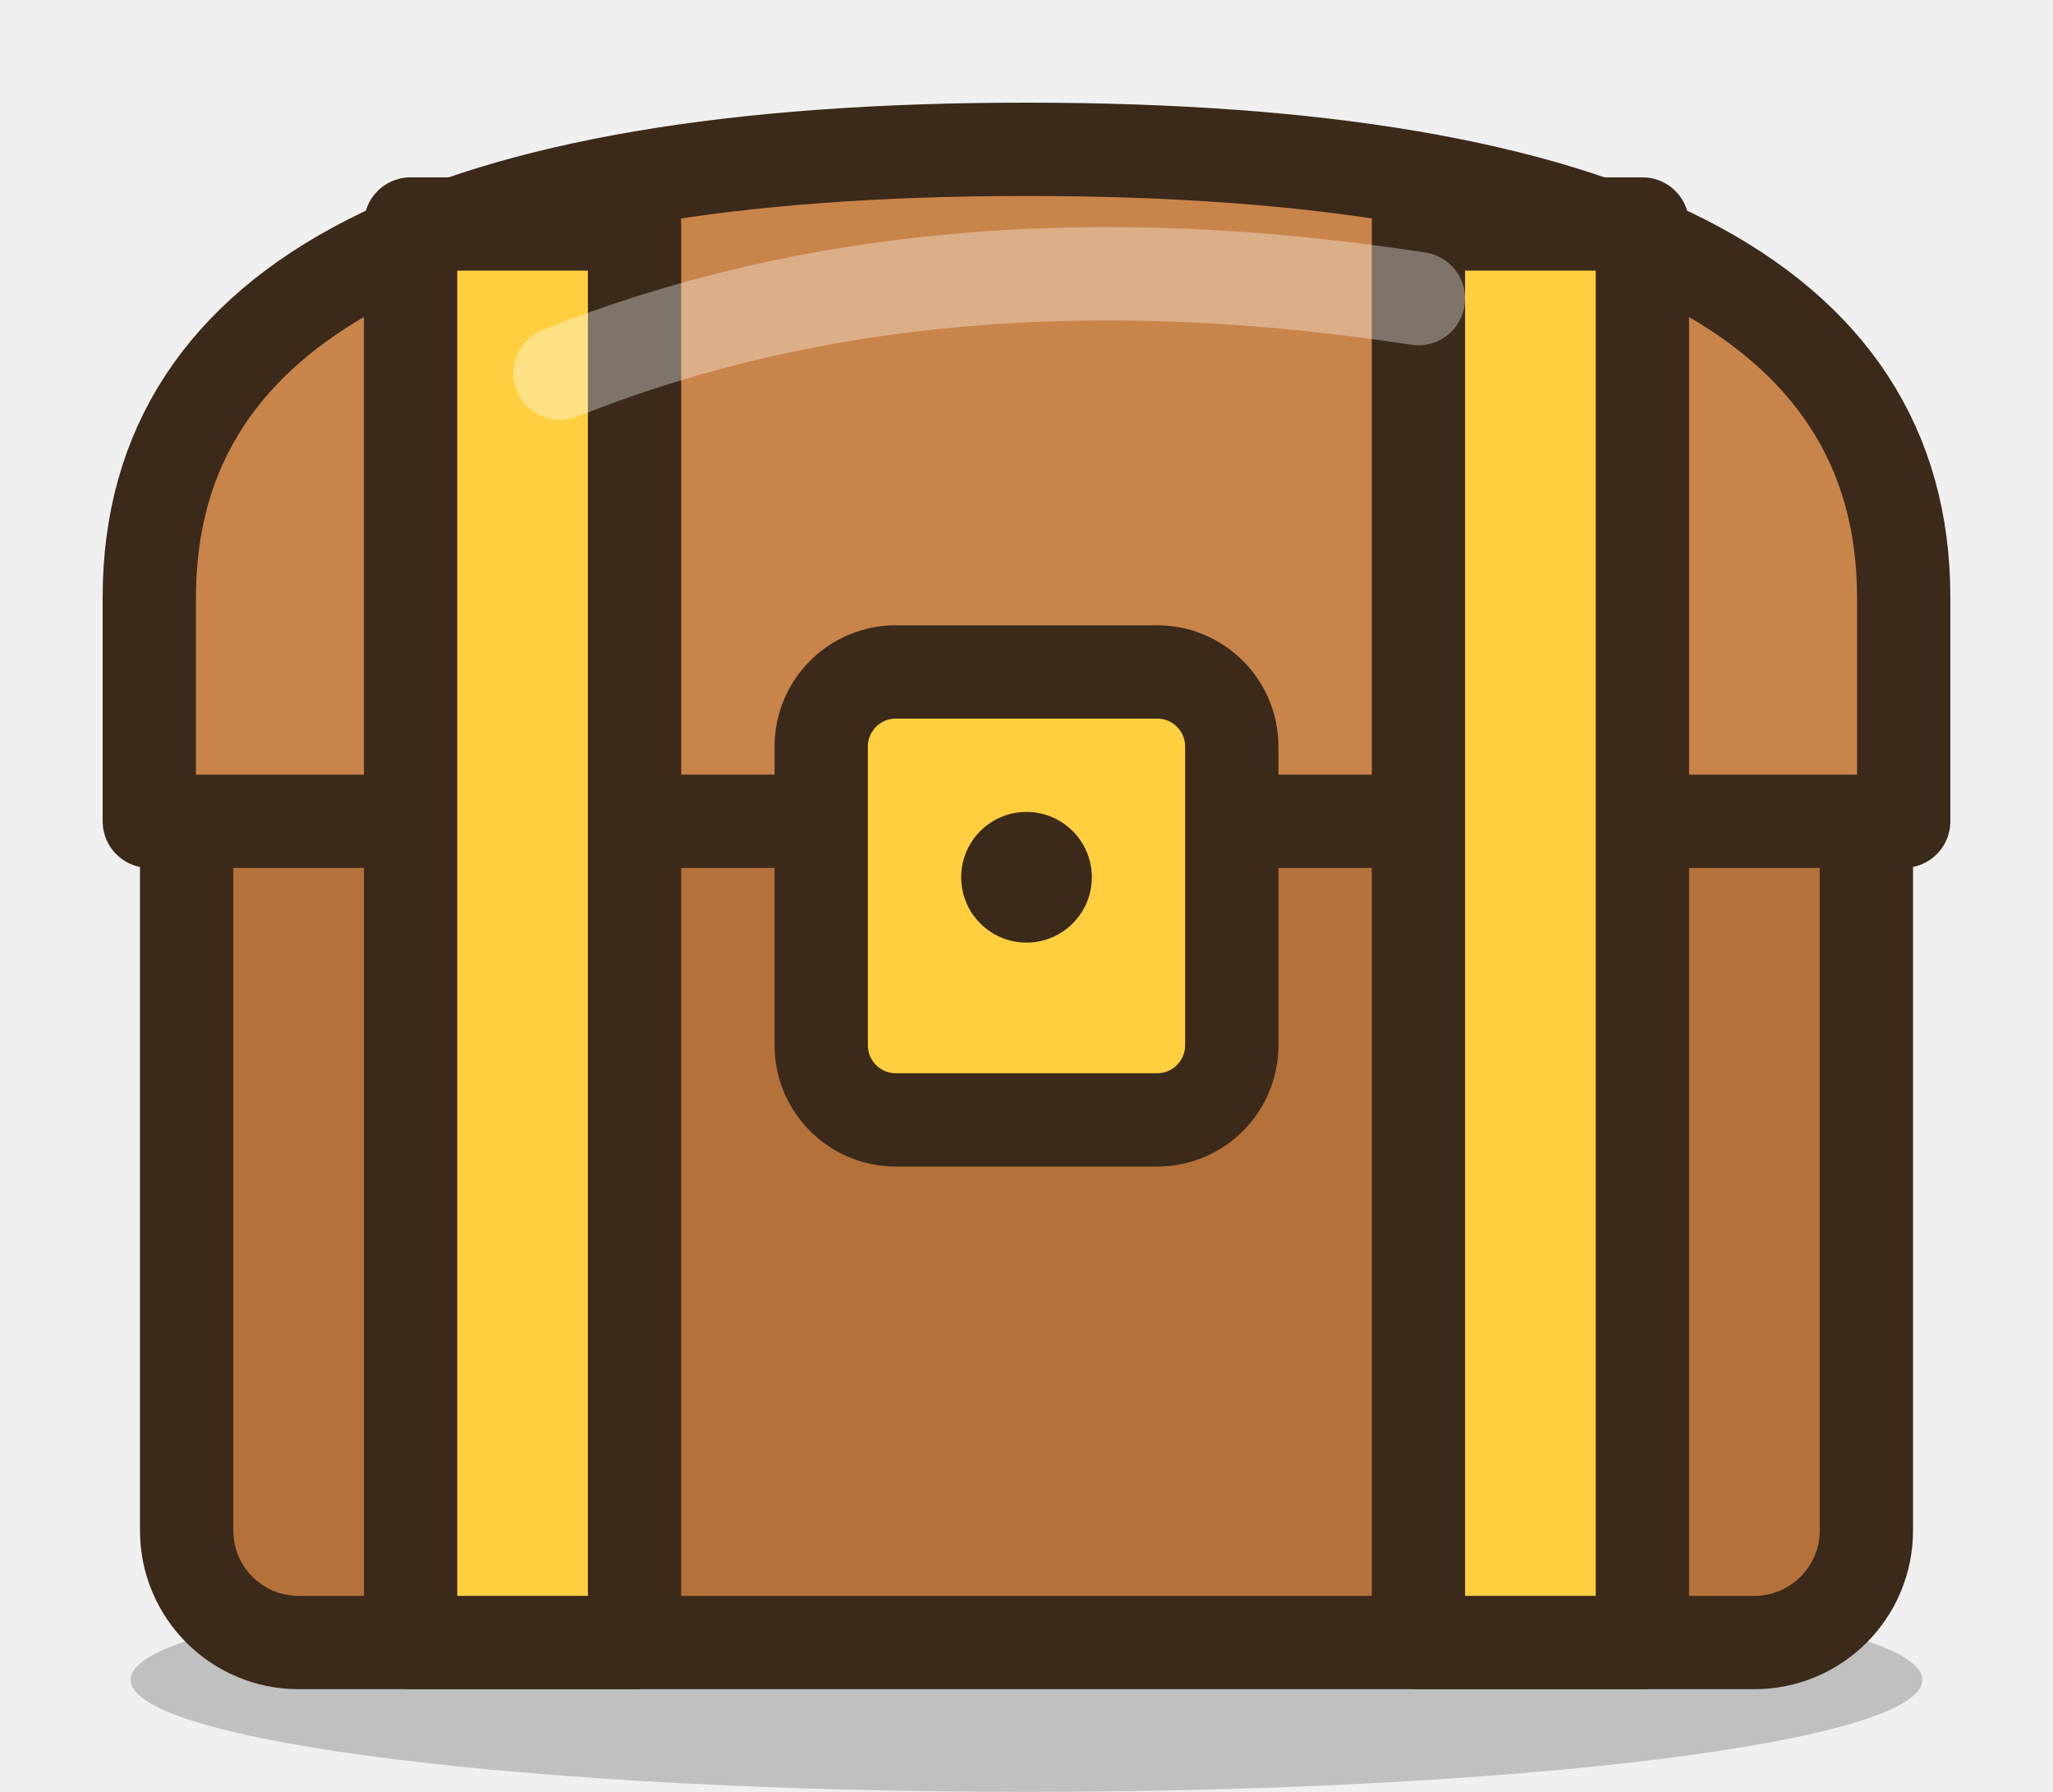
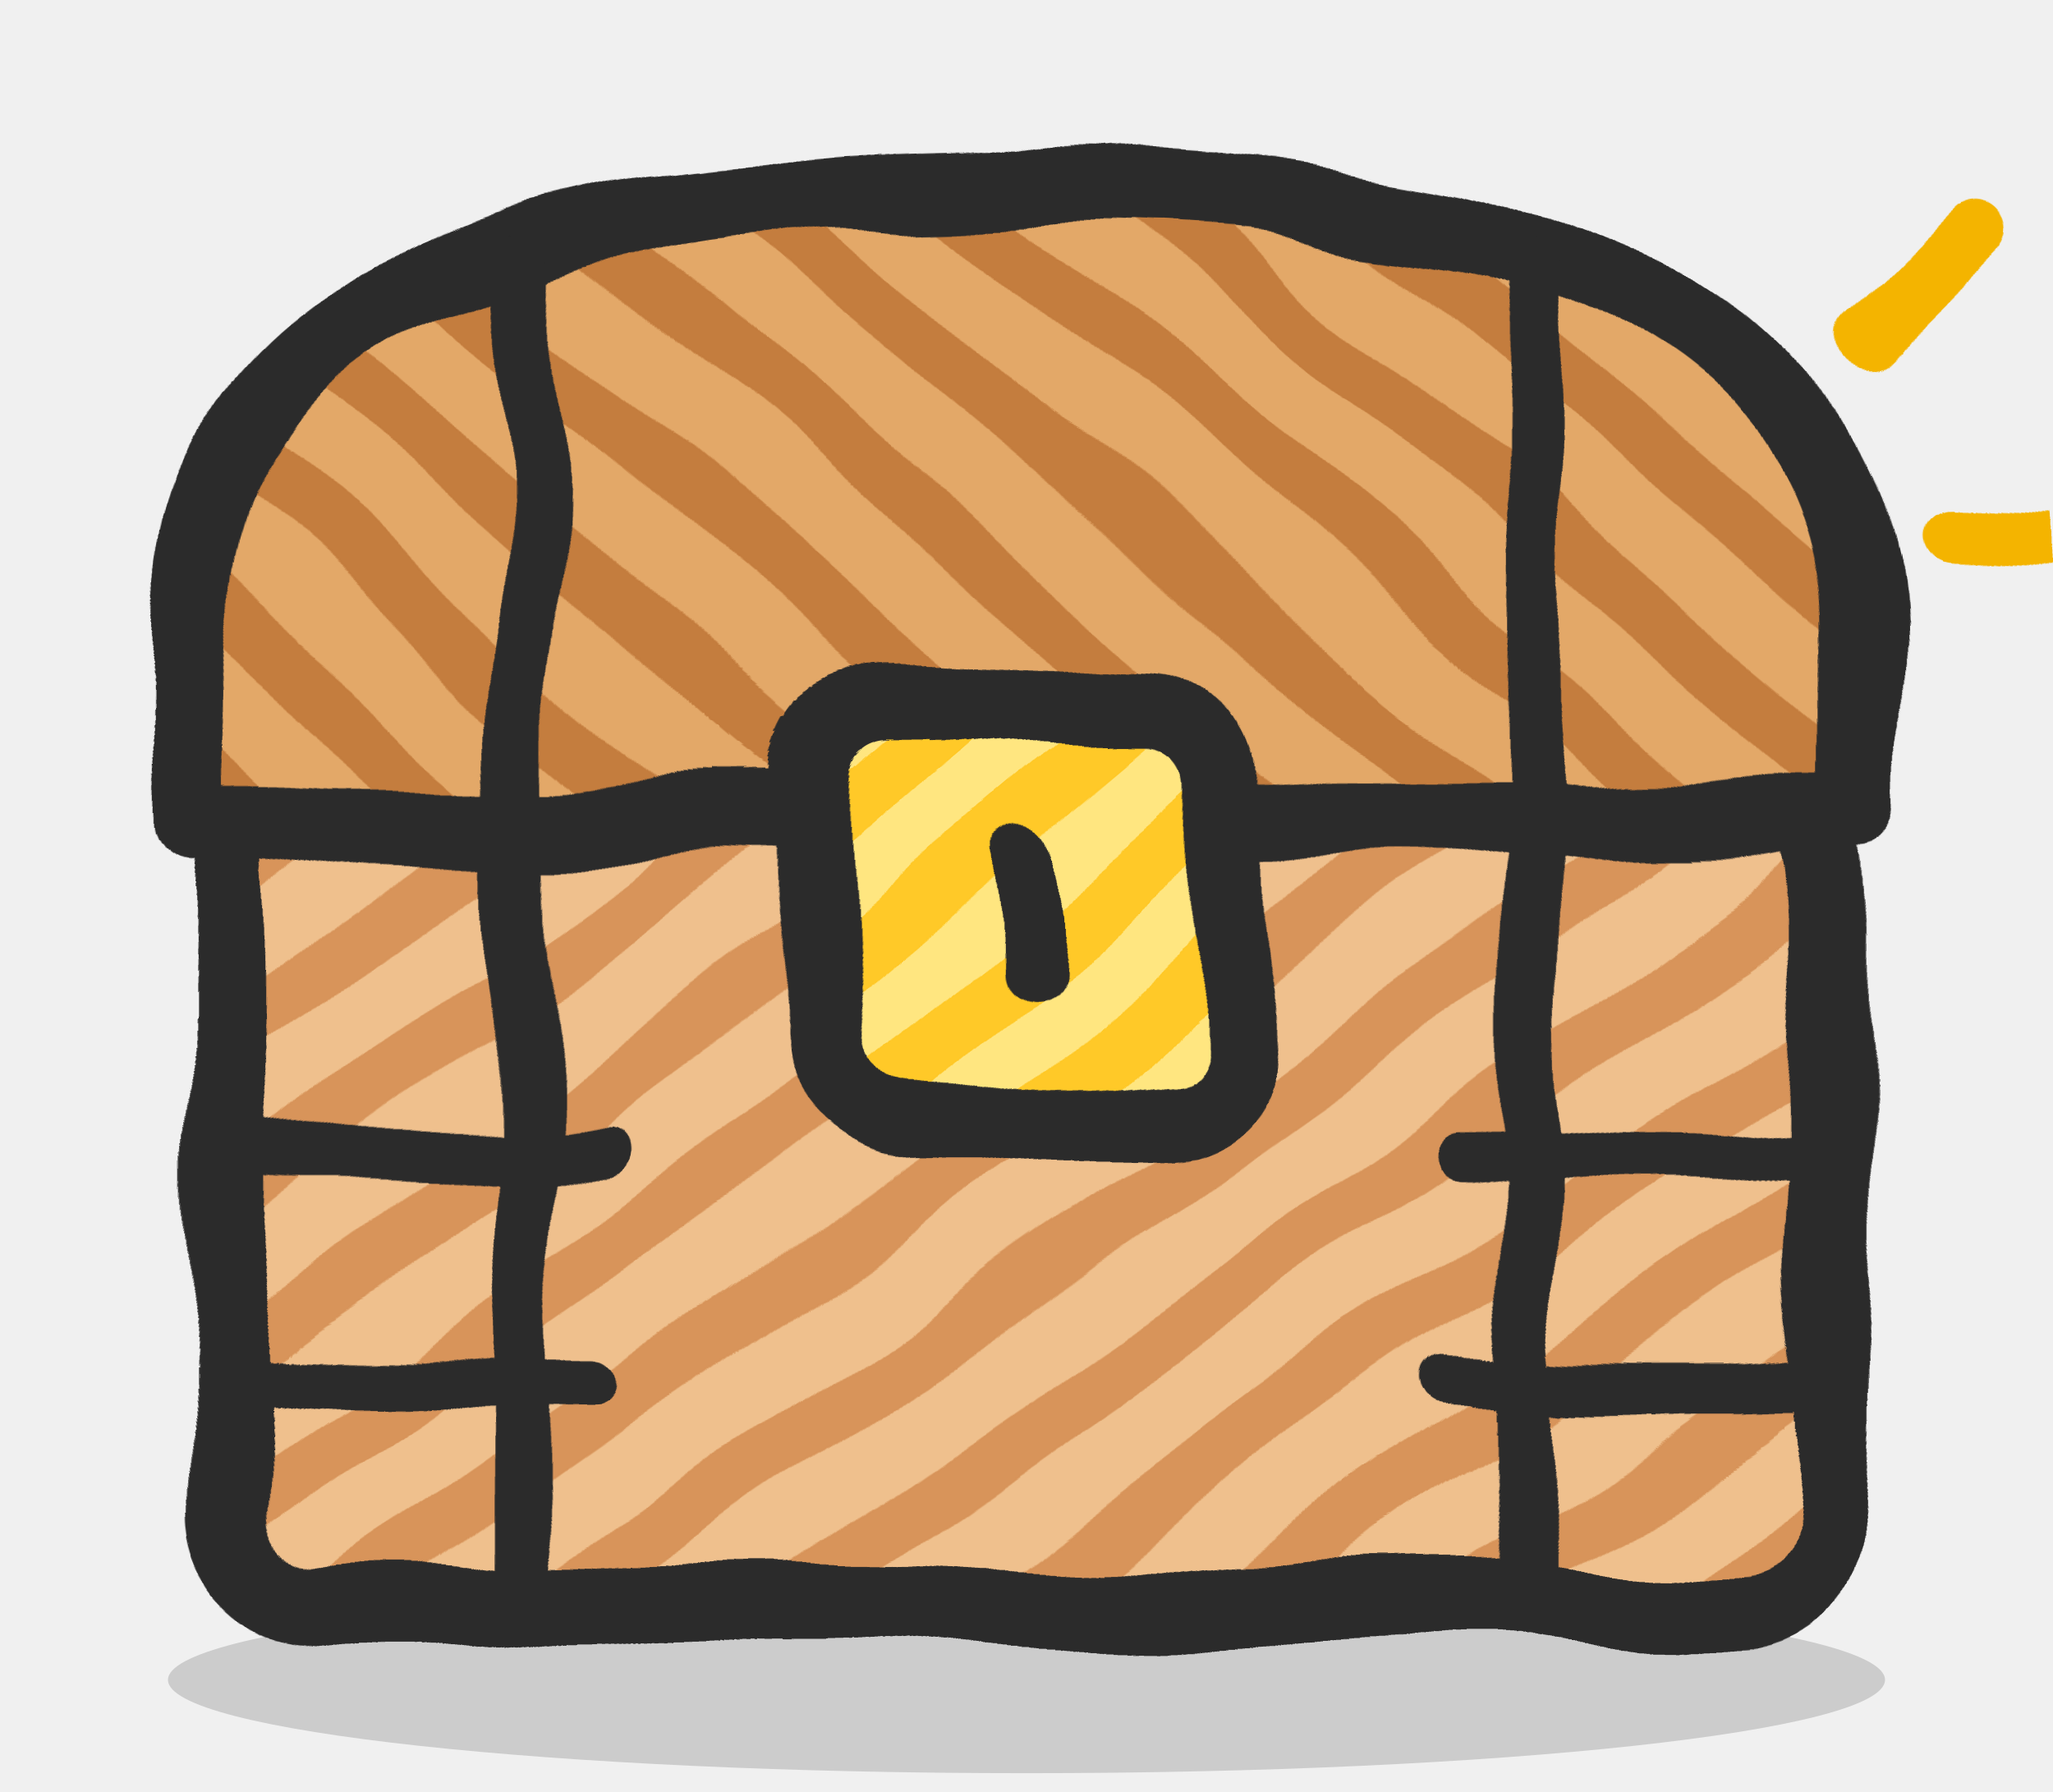
<svg xmlns="http://www.w3.org/2000/svg" width="110" height="96" viewBox="0 0 110 96">
-   <ellipse cx="55" cy="90" rx="48" ry="6" fill="#000" fill-opacity="0.2" />
-   <g stroke="#3b2a1a" stroke-width="5" stroke-linejoin="round">
-     <rect x="10" y="40" width="90" height="48" rx="6" fill="#b5713a" />
-     <path d="M8 44 v-12 q0 -24 47 -24 q47 0 47 24 v12 z" fill="#c9844a" />
-     <rect x="22" y="12" width="12" height="76" fill="#ffcf3f" />
-     <rect x="76" y="12" width="12" height="76" fill="#ffcf3f" />
-     <rect x="44" y="36" width="22" height="24" rx="4" fill="#ffcf3f" />
+   <defs>
+     <filter id="titrek" filterUnits="userSpaceOnUse" x="0" y="0" width="100%" height="100%">
+       <feTurbulence type="fractalNoise" baseFrequency="0.06" numOctaves="2" seed="5" result="g" />
+       <feDisplacementMap in="SourceGraphic" in2="g" scale="3.5" xChannelSelector="R" yChannelSelector="G" />
+     </filter>
+     <pattern id="tahta" width="7" height="7" patternUnits="userSpaceOnUse" patternTransform="rotate(-35)">
+       <rect width="7" height="7" fill="#efc08d" />
+       <line x1="0" y1="3.5" x2="7" y2="3.5" stroke="#d8945a" stroke-width="3" stroke-linecap="round" />
+     </pattern>
+     <pattern id="kapak" width="7" height="7" patternUnits="userSpaceOnUse" patternTransform="rotate(40)">
+       <rect width="7" height="7" fill="#e3a868" />
+       <line x1="0" y1="3.5" x2="7" y2="3.5" stroke="#c47d3e" stroke-width="3" stroke-linecap="round" />
+     </pattern>
+     <pattern id="altin" width="6" height="6" patternUnits="userSpaceOnUse" patternTransform="rotate(-40)">
+       <rect width="6" height="6" fill="#ffe680" />
+       <line x1="0" y1="3.0" x2="6" y2="3.0" stroke="#ffc928" stroke-width="3" stroke-linecap="round" />
+     </pattern>
+   </defs>
+   <ellipse cx="55" cy="90" rx="46" ry="5" fill="#000" fill-opacity="0.15" />
+   <g filter="url(#titrek)" stroke="#2b2b2b" stroke-width="4" stroke-linejoin="round" stroke-linecap="round">
+     <rect x="12" y="42" width="86" height="44" rx="5" fill="url(#tahta)" />
+     <path d="M10 44 v-10 q0 -24 45 -24 q45 0 45 24 v10 z" fill="url(#kapak)" />
+     <path d="M14 62 h18 M78 62 h18 M14 74 h18 M78 74 h18" fill="none" stroke-width="2.5" />
+     <path d="M28 14 v72 M82 14 v72" fill="none" stroke-width="3" />
+     <rect x="44" y="38" width="22" height="22" rx="4" fill="url(#altin)" />
+     <path d="M55 46 v6" fill="none" stroke-width="3" />
  </g>
-   <circle cx="55" cy="47" r="3.5" fill="#3b2a1a" />
-   <path d="M30 20 q20 -8 46 -4" fill="none" stroke="#fff" stroke-opacity="0.35" stroke-width="5" stroke-linecap="round" />
+   <g filter="url(#titrek)" stroke="#f4b400" stroke-width="3" stroke-linecap="round">
+     <path d="M100 18 l6 -6 M104 28 h6" />
+   </g>
</svg>
